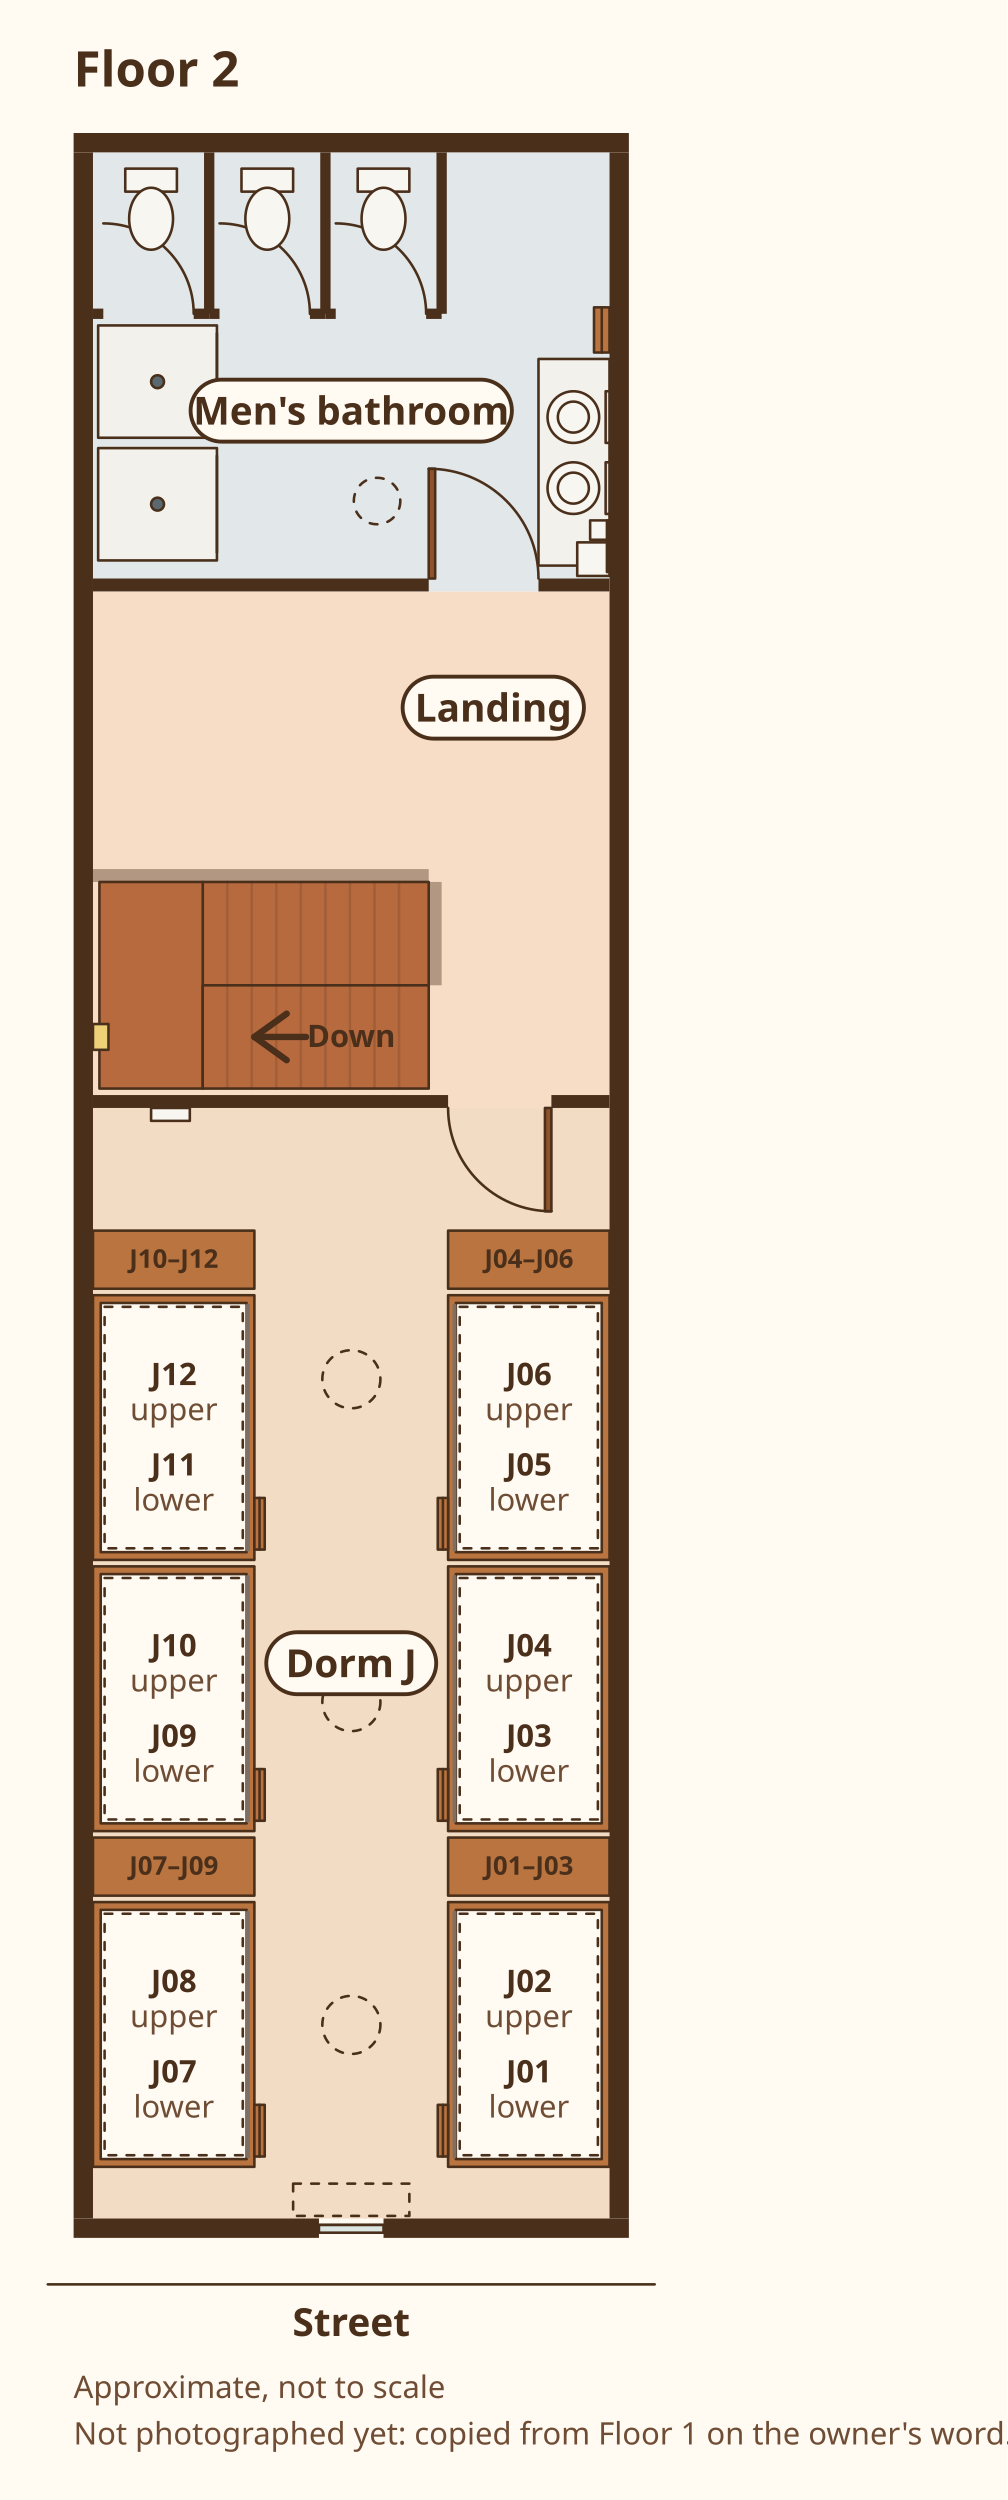
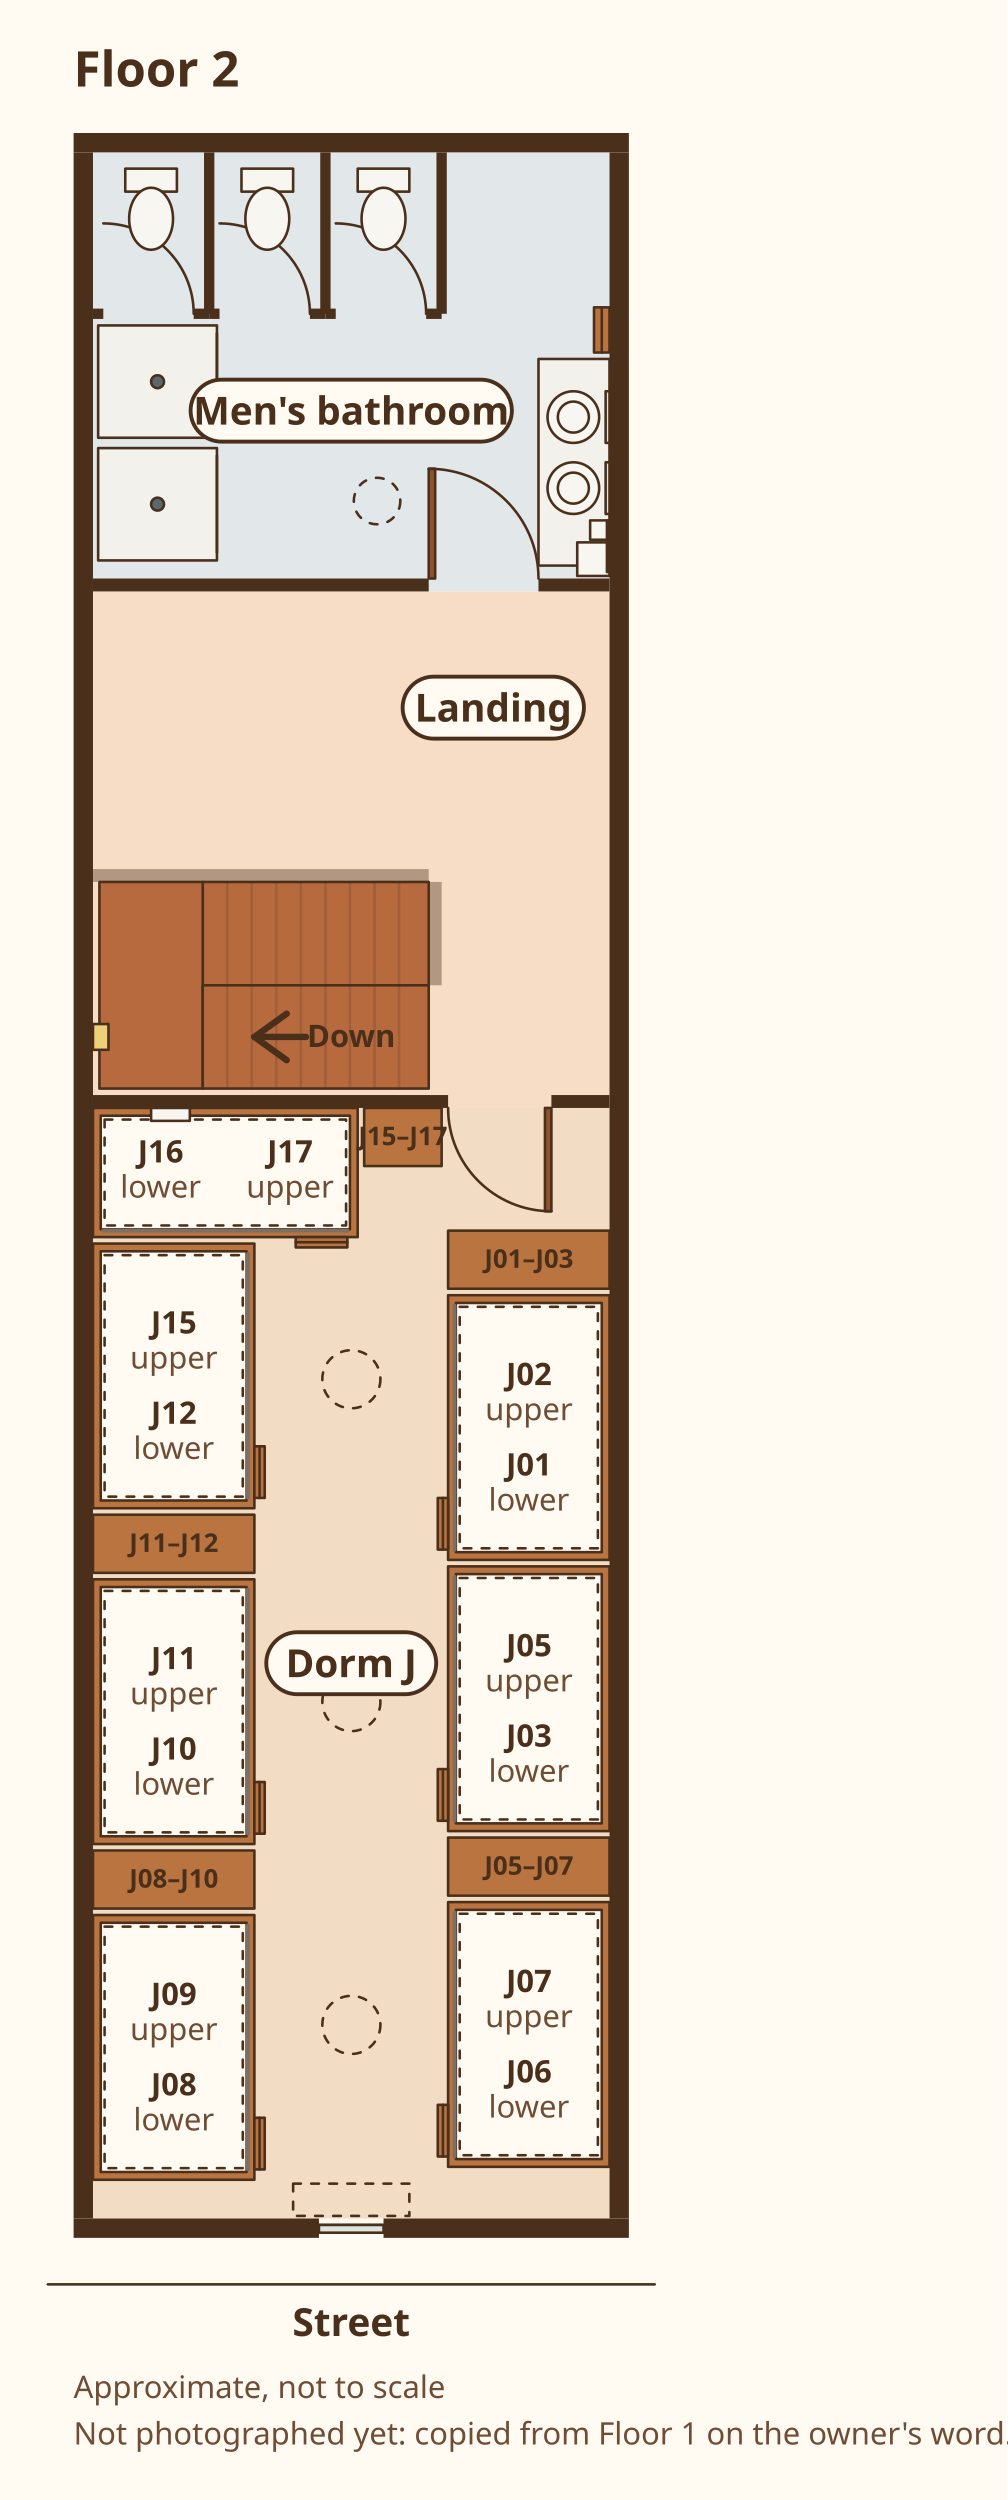
<svg xmlns="http://www.w3.org/2000/svg" class="hj-auto" viewBox="-36 -59 390 968" width="390" height="968" role="img" aria-labelledby="title desc">
  <style>.hj-auto{stroke:#4a2f1b;stroke-width:1;stroke-linecap:round;stroke-linejoin:round}.hj-auto path{vector-effect:non-scaling-stroke}.hj-auto text{stroke:none;font-family:Figtree,"Noto Sans Lao",system-ui,sans-serif}.hj-auto .b{fill:none;stroke-width:2.5}.hj-auto .dl{fill:none;stroke-dasharray:3 4}.hj-auto .h{stroke-width:1}.hj-auto .lb{fill:#fffaf2;stroke-width:1.5}.hj-auto .lc{fill:#6f4d35;font-size:12px}.hj-auto .ln{fill:#4a2f1b;font-size:10px;font-weight:600}.hj-auto .ls{fill:#4a2f1b;font-size:12px;font-weight:600}.hj-auto .lt{fill:#4a2f1b;font-size:19px;font-weight:600}.hj-auto .lx{fill:#4a2f1b;font-size:15px;font-weight:600}.hj-auto .n{fill:none}.hj-auto .ns{stroke:none}.hj-auto .o{stroke-width:1.5}.hj-auto .tg{fill:none;stroke-opacity:.2}.hj-auto .wf{fill:#4a2f1b;stroke:none}.hj-auto .wl{fill:none;stroke-width:4;stroke-linecap:butt}.hj-auto .wp{fill:#4a2f1b;stroke:none;opacity:.4}.hj-auto .bt0{fill:#f3f1ec}.hj-auto .fs0{fill:#5a6870}.hj-auto .gl0{fill:#dbe5e2}.hj-auto .kcu{stroke:#7d6f63}.hj-auto .la0{fill:#eed079}.hj-auto .pa0{fill:#fffaf2}.hj-auto .t-path{fill:#f7dcc6}.hj-auto .t-sleep{fill:#f2dcc4}.hj-auto .t-wash{fill:#e2e8ea}.hj-auto .tc0{fill:#b86a3f}.hj-auto .wd0{fill:#b97440}.hj-auto .wh0{fill:#f8f6f1}.hj-auto .wk0{fill:#8f532c}@media (prefers-color-scheme:dark){.hj-auto{stroke:#dccdb6}.hj-auto .lb{fill:#2c1e13}.hj-auto .lc{fill:#cbb89c}.hj-auto .ln{fill:#f1e4cf}.hj-auto .ls{fill:#f1e4cf}.hj-auto .lt{fill:#f1e4cf}.hj-auto .lx{fill:#f1e4cf}.hj-auto .wf{fill:#dccdb6}.hj-auto .wp{fill:#dccdb6}.hj-auto .bt0{fill:#57514b}.hj-auto .fs0{fill:#2f3a40}.hj-auto .gl0{fill:#e2b25a}.hj-auto .kcu{stroke:#5d5750}.hj-auto .la0{fill:#f2d98a}.hj-auto .pa0{fill:#3a2b1f}.hj-auto .t-path{fill:#40291b}.hj-auto .t-sleep{fill:#3f2b1d}.hj-auto .t-wash{fill:#36302b}.hj-auto .tc0{fill:#8f5334}.hj-auto .wd0{fill:#7d4526}.hj-auto .wh0{fill:#5f5a54}.hj-auto .wk0{fill:#5e3219}}</style>
  <path class="pa0 ns" d="M-36 -59L354 -59L354 909L-36 909Z" />
  <g id="floor-floor2" data-floor="floor2" data-level="2" data-confirmed="false">
    <g id="area-dorm-j" data-area="dorm-j" data-kind="sleep" data-confirmed="false">
      <path class="t-sleep ns" d="M0 370L200 370L200 800L0 800Z" />
    </g>
    <g id="area-landing-2" data-area="landing-2" data-kind="path" data-confirmed="false">
      <path class="t-path ns" d="M0 170L200 170L200 370L0 370Z" />
    </g>
    <g id="area-bath-men" data-area="bath-men" data-kind="wash" data-confirmed="false">
      <path class="t-wash ns" d="M0 0L200 0L200 170L0 170Z" />
    </g>
    <g data-stairs="down" data-area="landing-1">
      <path class="tc0" d="M42.5 282.5L130 282.5L130 322.5L42.5 322.5Z" />
      <path class="tg" d="M52 322.5L52 282.5M61.5 322.5L61.5 282.5M71 322.5L71 282.5M80.5 322.5L80.5 282.5M90 322.5L90 282.5M99.5 322.5L99.5 282.5M109 322.5L109 282.5M118.5 322.5L118.5 282.5" />
    </g>
    <g data-stairs="down" data-area="landing-1">
      <path class="tc0" d="M2.5 282.5L42.5 282.5L42.5 362.5L2.5 362.5Z" />
    </g>
    <g data-stairs="down" data-area="landing-1">
      <path class="tc0" d="M42.5 322.5L130 322.5L130 362.5L42.5 362.5Z" />
      <path class="tg" d="M52 362.5L52 322.5M61.5 362.5L61.5 322.5M71 362.5L71 322.5M80.5 362.5L80.5 322.5M90 362.5L90 322.5M99.5 362.5L99.5 322.5M109 362.5L109 322.5M118.5 362.5L118.5 322.5" />
      <path class="b n" d="M82.5 342.5L62.5 342.5" />
      <path class="b n" d="M75 351.5L62.5 342.5L75 333.5" />
      <text class="ls" x="100" y="346.4" text-anchor="middle" textLength="28.4" lengthAdjust="spacingAndGlyphs">Down</text>
    </g>
    <g id="fx-window-j-low" data-fixture="window" data-area="dorm-j" data-room="dorm-j">
      <path class="gl0" d="M87.5 802.5L112.5 802.5L112.5 805.5L87.5 805.5Z" />
    </g>
    <g id="fx-window-j-high" data-fixture="window" data-area="dorm-j" data-room="dorm-j">
      <path class="gl0" d="M87.5 802.5L112.5 802.5L112.5 805.5L87.5 805.5Z" />
    </g>
    <g id="fx-pod-J01" data-fixture="pod" data-label="J01" data-area="dorm-j" data-room="dorm-j" data-confirmed="false">
-       <path class="wd0" d="M137.5 677.5L200 677.5L200 780L137.5 780Z" />
-       <path class="pa0" d="M140.5 680.5L197 680.5L197 777L140.5 777Z" />
-       <path class="o n kcu" d="M140 776L140 681.5" />
-       <text class="ls" x="168.8" y="747.3" text-anchor="middle" textLength="23.1" lengthAdjust="spacingAndGlyphs">J01</text>
-       <text class="lc" x="168.8" y="760.9" text-anchor="middle" textLength="22.8" lengthAdjust="spacingAndGlyphs">lower</text>
+       <path class="wd0" d="M137.5 442.5L200 442.5L200 545L137.5 545Z" />
+       <path class="pa0" d="M140.5 445.5L197 445.5L197 542L140.5 542Z" />
+       <path class="o n kcu" d="M140 541L140 446.5" />
+       <text class="ls" x="168.8" y="512.3" text-anchor="middle" textLength="23.1" lengthAdjust="spacingAndGlyphs">J01</text>
+       <text class="lc" x="168.8" y="525.9" text-anchor="middle" textLength="22.8" lengthAdjust="spacingAndGlyphs">lower</text>
    </g>
    <g id="fx-pod-J02" data-fixture="pod" data-label="J02" data-area="dorm-j" data-room="dorm-j" data-confirmed="false">
-       <path class="dl" d="M142 682L195.5 682L195.5 775.5L142 775.5Z" />
-       <text class="ls" x="168.8" y="712.3" text-anchor="middle" textLength="23.1" lengthAdjust="spacingAndGlyphs">J02</text>
-       <text class="lc" x="168.8" y="725.9" text-anchor="middle" textLength="22.7" lengthAdjust="spacingAndGlyphs">upper</text>
-     </g>
-     <g id="fx-ladder-j-right-1" data-fixture="ladder" data-area="dorm-j" data-room="dorm-j" data-confirmed="false">
-       <path class="wd0" d="M133.5 756L137.5 756L137.5 776L133.5 776Z" />
-       <path class="h n" d="M135.5 776L135.5 756" />
+       <path class="dl" d="M142 447L195.5 447L195.5 540.5L142 540.5Z" />
+       <text class="ls" x="168.8" y="477.3" text-anchor="middle" textLength="23.1" lengthAdjust="spacingAndGlyphs">J02</text>
+       <text class="lc" x="168.8" y="490.9" text-anchor="middle" textLength="22.7" lengthAdjust="spacingAndGlyphs">upper</text>
+     </g>
+     <g id="fx-ladder-j-1" data-fixture="ladder" data-area="dorm-j" data-room="dorm-j" data-confirmed="false">
+       <path class="wd0" d="M133.5 521L137.5 521L137.5 541L133.5 541Z" />
+       <path class="h n" d="M135.5 541L135.5 521" />
    </g>
    <g id="fx-pod-J03" data-fixture="pod" data-label="J03" data-area="dorm-j" data-room="dorm-j" data-confirmed="false">
      <path class="wd0" d="M137.5 547.5L200 547.5L200 650L137.5 650Z" />
      <path class="pa0" d="M140.5 550.5L197 550.5L197 647L140.5 647Z" />
      <path class="o n kcu" d="M140 646L140 551.5" />
      <text class="ls" x="168.8" y="617.3" text-anchor="middle" textLength="23.1" lengthAdjust="spacingAndGlyphs">J03</text>
      <text class="lc" x="168.8" y="630.9" text-anchor="middle" textLength="22.8" lengthAdjust="spacingAndGlyphs">lower</text>
    </g>
-     <g id="fx-pod-J04" data-fixture="pod" data-label="J04" data-area="dorm-j" data-room="dorm-j" data-confirmed="false">
+     <g id="fx-pod-J05" data-fixture="pod" data-label="J05" data-area="dorm-j" data-room="dorm-j" data-confirmed="false">
      <path class="dl" d="M142 552L195.5 552L195.5 645.5L142 645.5Z" />
-       <text class="ls" x="168.8" y="582.3" text-anchor="middle" textLength="23.1" lengthAdjust="spacingAndGlyphs">J04</text>
+       <text class="ls" x="168.8" y="582.3" text-anchor="middle" textLength="23.1" lengthAdjust="spacingAndGlyphs">J05</text>
      <text class="lc" x="168.8" y="595.9" text-anchor="middle" textLength="22.7" lengthAdjust="spacingAndGlyphs">upper</text>
    </g>
-     <g id="fx-ladder-j-right-2" data-fixture="ladder" data-area="dorm-j" data-room="dorm-j" data-confirmed="false">
+     <g id="fx-ladder-j-2" data-fixture="ladder" data-area="dorm-j" data-room="dorm-j" data-confirmed="false">
      <path class="wd0" d="M133.5 626L137.5 626L137.5 646L133.5 646Z" />
      <path class="h n" d="M135.5 646L135.5 626" />
    </g>
-     <g id="fx-pod-J05" data-fixture="pod" data-label="J05" data-area="dorm-j" data-room="dorm-j" data-confirmed="false">
-       <path class="wd0" d="M137.5 442.5L200 442.5L200 545L137.5 545Z" />
-       <path class="pa0" d="M140.5 445.5L197 445.5L197 542L140.5 542Z" />
-       <path class="o n kcu" d="M140 541L140 446.5" />
-       <text class="ls" x="168.8" y="512.3" text-anchor="middle" textLength="23.1" lengthAdjust="spacingAndGlyphs">J05</text>
-       <text class="lc" x="168.8" y="525.9" text-anchor="middle" textLength="22.8" lengthAdjust="spacingAndGlyphs">lower</text>
-     </g>
    <g id="fx-pod-J06" data-fixture="pod" data-label="J06" data-area="dorm-j" data-room="dorm-j" data-confirmed="false">
-       <path class="dl" d="M142 447L195.5 447L195.5 540.5L142 540.5Z" />
-       <text class="ls" x="168.8" y="477.3" text-anchor="middle" textLength="23.1" lengthAdjust="spacingAndGlyphs">J06</text>
-       <text class="lc" x="168.8" y="490.9" text-anchor="middle" textLength="22.7" lengthAdjust="spacingAndGlyphs">upper</text>
-     </g>
-     <g id="fx-ladder-j-right-3" data-fixture="ladder" data-area="dorm-j" data-room="dorm-j" data-confirmed="false">
-       <path class="wd0" d="M133.5 521L137.5 521L137.5 541L133.5 541Z" />
-       <path class="h n" d="M135.5 541L135.5 521" />
+       <path class="wd0" d="M137.5 677.5L200 677.5L200 780L137.5 780Z" />
+       <path class="pa0" d="M140.5 680.5L197 680.5L197 777L140.5 777Z" />
+       <path class="o n kcu" d="M140 776L140 681.5" />
+       <text class="ls" x="168.8" y="747.3" text-anchor="middle" textLength="23.1" lengthAdjust="spacingAndGlyphs">J06</text>
+       <text class="lc" x="168.8" y="760.9" text-anchor="middle" textLength="22.8" lengthAdjust="spacingAndGlyphs">lower</text>
    </g>
    <g id="fx-pod-J07" data-fixture="pod" data-label="J07" data-area="dorm-j" data-room="dorm-j" data-confirmed="false">
-       <path class="wd0" d="M0 677.5L62.5 677.5L62.5 780L0 780Z" />
-       <path class="pa0" d="M3 680.5L59.5 680.5L59.5 777L3 777Z" />
-       <path class="o n kcu" d="M60 776L60 681.5" />
-       <text class="ls" x="31.3" y="747.3" text-anchor="middle" textLength="23.1" lengthAdjust="spacingAndGlyphs">J07</text>
-       <text class="lc" x="31.3" y="760.9" text-anchor="middle" textLength="22.8" lengthAdjust="spacingAndGlyphs">lower</text>
+       <path class="dl" d="M142 682L195.5 682L195.5 775.5L142 775.5Z" />
+       <text class="ls" x="168.8" y="712.3" text-anchor="middle" textLength="23.1" lengthAdjust="spacingAndGlyphs">J07</text>
+       <text class="lc" x="168.8" y="725.9" text-anchor="middle" textLength="22.7" lengthAdjust="spacingAndGlyphs">upper</text>
+     </g>
+     <g id="fx-ladder-j-3" data-fixture="ladder" data-area="dorm-j" data-room="dorm-j" data-confirmed="false">
+       <path class="wd0" d="M133.5 756L137.5 756L137.5 776L133.5 776Z" />
+       <path class="h n" d="M135.5 776L135.5 756" />
    </g>
    <g id="fx-pod-J08" data-fixture="pod" data-label="J08" data-area="dorm-j" data-room="dorm-j" data-confirmed="false">
-       <path class="dl" d="M4.5 682L58 682L58 775.5L4.5 775.5Z" />
-       <text class="ls" x="31.3" y="712.3" text-anchor="middle" textLength="23.1" lengthAdjust="spacingAndGlyphs">J08</text>
-       <text class="lc" x="31.3" y="725.9" text-anchor="middle" textLength="22.7" lengthAdjust="spacingAndGlyphs">upper</text>
-     </g>
-     <g id="fx-ladder-j-left-1" data-fixture="ladder" data-area="dorm-j" data-room="dorm-j" data-confirmed="false">
-       <path class="wd0" d="M62.5 756L66.5 756L66.5 776L62.5 776Z" />
-       <path class="h n" d="M64.5 776L64.5 756" />
+       <path class="wd0" d="M0 682.5L62.5 682.5L62.5 785L0 785Z" />
+       <path class="pa0" d="M3 685.5L59.5 685.5L59.5 782L3 782Z" />
+       <path class="o n kcu" d="M60 781L60 686.5" />
+       <text class="ls" x="31.3" y="752.3" text-anchor="middle" textLength="23.1" lengthAdjust="spacingAndGlyphs">J08</text>
+       <text class="lc" x="31.3" y="765.9" text-anchor="middle" textLength="22.8" lengthAdjust="spacingAndGlyphs">lower</text>
    </g>
    <g id="fx-pod-J09" data-fixture="pod" data-label="J09" data-area="dorm-j" data-room="dorm-j" data-confirmed="false">
-       <path class="wd0" d="M0 547.5L62.5 547.5L62.5 650L0 650Z" />
-       <path class="pa0" d="M3 550.5L59.5 550.5L59.5 647L3 647Z" />
-       <path class="o n kcu" d="M60 646L60 551.5" />
-       <text class="ls" x="31.3" y="617.3" text-anchor="middle" textLength="23.1" lengthAdjust="spacingAndGlyphs">J09</text>
-       <text class="lc" x="31.3" y="630.9" text-anchor="middle" textLength="22.8" lengthAdjust="spacingAndGlyphs">lower</text>
+       <path class="dl" d="M4.5 687L58 687L58 780.5L4.5 780.5Z" />
+       <text class="ls" x="31.3" y="717.3" text-anchor="middle" textLength="23.1" lengthAdjust="spacingAndGlyphs">J09</text>
+       <text class="lc" x="31.3" y="730.9" text-anchor="middle" textLength="22.7" lengthAdjust="spacingAndGlyphs">upper</text>
+     </g>
+     <g id="fx-ladder-j-4" data-fixture="ladder" data-area="dorm-j" data-room="dorm-j" data-confirmed="false">
+       <path class="wd0" d="M62.5 761L66.5 761L66.5 781L62.5 781Z" />
+       <path class="h n" d="M64.5 781L64.5 761" />
    </g>
    <g id="fx-pod-J10" data-fixture="pod" data-label="J10" data-area="dorm-j" data-room="dorm-j" data-confirmed="false">
-       <path class="dl" d="M4.5 552L58 552L58 645.5L4.5 645.5Z" />
-       <text class="ls" x="31.3" y="582.3" text-anchor="middle" textLength="23.1" lengthAdjust="spacingAndGlyphs">J10</text>
-       <text class="lc" x="31.3" y="595.9" text-anchor="middle" textLength="22.7" lengthAdjust="spacingAndGlyphs">upper</text>
-     </g>
-     <g id="fx-ladder-j-left-2" data-fixture="ladder" data-area="dorm-j" data-room="dorm-j" data-confirmed="false">
-       <path class="wd0" d="M62.5 626L66.5 626L66.5 646L62.5 646Z" />
-       <path class="h n" d="M64.5 646L64.5 626" />
+       <path class="wd0" d="M0 552.5L62.5 552.5L62.5 655L0 655Z" />
+       <path class="pa0" d="M3 555.5L59.5 555.5L59.5 652L3 652Z" />
+       <path class="o n kcu" d="M60 651L60 556.5" />
+       <text class="ls" x="31.3" y="622.3" text-anchor="middle" textLength="23.1" lengthAdjust="spacingAndGlyphs">J10</text>
+       <text class="lc" x="31.3" y="635.9" text-anchor="middle" textLength="22.8" lengthAdjust="spacingAndGlyphs">lower</text>
    </g>
    <g id="fx-pod-J11" data-fixture="pod" data-label="J11" data-area="dorm-j" data-room="dorm-j" data-confirmed="false">
-       <path class="wd0" d="M0 442.5L62.5 442.5L62.5 545L0 545Z" />
-       <path class="pa0" d="M3 445.5L59.5 445.5L59.5 542L3 542Z" />
-       <path class="o n kcu" d="M60 541L60 446.5" />
-       <text class="ls" x="31.3" y="512.3" text-anchor="middle" textLength="23.1" lengthAdjust="spacingAndGlyphs">J11</text>
-       <text class="lc" x="31.3" y="525.9" text-anchor="middle" textLength="22.8" lengthAdjust="spacingAndGlyphs">lower</text>
+       <path class="dl" d="M4.5 557L58 557L58 650.5L4.5 650.5Z" />
+       <text class="ls" x="31.3" y="587.3" text-anchor="middle" textLength="23.1" lengthAdjust="spacingAndGlyphs">J11</text>
+       <text class="lc" x="31.3" y="600.9" text-anchor="middle" textLength="22.7" lengthAdjust="spacingAndGlyphs">upper</text>
+     </g>
+     <g id="fx-ladder-j-5" data-fixture="ladder" data-area="dorm-j" data-room="dorm-j" data-confirmed="false">
+       <path class="wd0" d="M62.5 631L66.5 631L66.5 651L62.5 651Z" />
+       <path class="h n" d="M64.5 651L64.5 631" />
    </g>
    <g id="fx-pod-J12" data-fixture="pod" data-label="J12" data-area="dorm-j" data-room="dorm-j" data-confirmed="false">
-       <path class="dl" d="M4.5 447L58 447L58 540.5L4.5 540.5Z" />
-       <text class="ls" x="31.3" y="477.3" text-anchor="middle" textLength="23.1" lengthAdjust="spacingAndGlyphs">J12</text>
-       <text class="lc" x="31.3" y="490.9" text-anchor="middle" textLength="22.7" lengthAdjust="spacingAndGlyphs">upper</text>
-     </g>
-     <g id="fx-ladder-j-left-3" data-fixture="ladder" data-area="dorm-j" data-room="dorm-j" data-confirmed="false">
-       <path class="wd0" d="M62.5 521L66.5 521L66.5 541L62.5 541Z" />
-       <path class="h n" d="M64.5 541L64.5 521" />
+       <path class="wd0" d="M0 422.5L62.5 422.5L62.5 525L0 525Z" />
+       <path class="pa0" d="M3 425.5L59.5 425.5L59.5 522L3 522Z" />
+       <path class="o n kcu" d="M60 521L60 426.5" />
+       <text class="ls" x="31.3" y="492.3" text-anchor="middle" textLength="23.1" lengthAdjust="spacingAndGlyphs">J12</text>
+       <text class="lc" x="31.3" y="505.9" text-anchor="middle" textLength="22.8" lengthAdjust="spacingAndGlyphs">lower</text>
+     </g>
+     <g id="fx-pod-J15" data-fixture="pod" data-label="J15" data-area="dorm-j" data-room="dorm-j" data-confirmed="false">
+       <path class="dl" d="M4.5 427L58 427L58 520.5L4.5 520.5Z" />
+       <text class="ls" x="31.3" y="457.3" text-anchor="middle" textLength="23.1" lengthAdjust="spacingAndGlyphs">J15</text>
+       <text class="lc" x="31.3" y="470.9" text-anchor="middle" textLength="22.7" lengthAdjust="spacingAndGlyphs">upper</text>
+     </g>
+     <g id="fx-ladder-j-6" data-fixture="ladder" data-area="dorm-j" data-room="dorm-j" data-confirmed="false">
+       <path class="wd0" d="M62.5 501L66.5 501L66.5 521L62.5 521Z" />
+       <path class="h n" d="M64.5 521L64.5 501" />
+     </g>
+     <g id="fx-pod-J16" data-fixture="pod" data-label="J16" data-area="dorm-j" data-room="dorm-j" data-confirmed="false">
+       <path class="wd0" d="M0 370L102.5 370L102.5 420L0 420Z" />
+       <path class="pa0" d="M3 373L99.5 373L99.5 417L3 417Z" />
+       <path class="o n kcu" d="M4 417.5L98.5 417.5" />
+       <text class="ls" x="26.2" y="391.1" text-anchor="middle" textLength="23.1" lengthAdjust="spacingAndGlyphs">J16</text>
+       <text class="lc" x="26.2" y="404.7" text-anchor="middle" textLength="22.8" lengthAdjust="spacingAndGlyphs">lower</text>
+     </g>
+     <g id="fx-pod-J17" data-fixture="pod" data-label="J17" data-area="dorm-j" data-room="dorm-j" data-confirmed="false">
+       <path class="dl" d="M4.5 374.5L98 374.5L98 415.5L4.5 415.5Z" />
+       <text class="ls" x="76.3" y="391.1" text-anchor="middle" textLength="23.1" lengthAdjust="spacingAndGlyphs">J17</text>
+       <text class="lc" x="76.3" y="404.7" text-anchor="middle" textLength="22.7" lengthAdjust="spacingAndGlyphs">upper</text>
+     </g>
+     <g id="fx-ladder-j-7" data-fixture="ladder" data-area="dorm-j" data-room="dorm-j" data-confirmed="false">
+       <path class="wd0" d="M78.5 420L98.5 420L98.5 424L78.5 424Z" />
+       <path class="h n" d="M78.5 422L98.5 422" />
    </g>
    <g id="fx-locker-J01" data-fixture="locker" data-label="J01" data-area="dorm-j" data-room="dorm-j" data-confirmed="false">
+       <path class="wd0" d="M137.5 417.5L200 417.5L200 440L137.5 440Z" />
+       <text class="ln" x="168.8" y="431.9" text-anchor="middle" textLength="36.9" lengthAdjust="spacingAndGlyphs">J01–J03</text>
+     </g>
+     <g id="fx-locker-J05" data-fixture="locker" data-label="J05" data-area="dorm-j" data-room="dorm-j" data-confirmed="false">
      <path class="wd0" d="M137.5 652.5L200 652.5L200 675L137.5 675Z" />
-       <text class="ln" x="168.8" y="666.9" text-anchor="middle" textLength="36.9" lengthAdjust="spacingAndGlyphs">J01–J03</text>
-     </g>
-     <g id="fx-locker-J04" data-fixture="locker" data-label="J04" data-area="dorm-j" data-room="dorm-j" data-confirmed="false">
-       <path class="wd0" d="M137.5 417.5L200 417.5L200 440L137.5 440Z" />
-       <text class="ln" x="168.8" y="431.9" text-anchor="middle" textLength="36.9" lengthAdjust="spacingAndGlyphs">J04–J06</text>
-     </g>
-     <g id="fx-locker-J07" data-fixture="locker" data-label="J07" data-area="dorm-j" data-room="dorm-j" data-confirmed="false">
-       <path class="wd0" d="M0 652.5L62.5 652.5L62.5 675L0 675Z" />
-       <text class="ln" x="31.3" y="666.9" text-anchor="middle" textLength="36.9" lengthAdjust="spacingAndGlyphs">J07–J09</text>
-     </g>
-     <g id="fx-locker-J10" data-fixture="locker" data-label="J10" data-area="dorm-j" data-room="dorm-j" data-confirmed="false">
-       <path class="wd0" d="M0 417.5L62.5 417.5L62.5 440L0 440Z" />
-       <text class="ln" x="31.3" y="431.9" text-anchor="middle" textLength="36.9" lengthAdjust="spacingAndGlyphs">J10–J12</text>
+       <text class="ln" x="168.8" y="666.9" text-anchor="middle" textLength="36.9" lengthAdjust="spacingAndGlyphs">J05–J07</text>
+     </g>
+     <g id="fx-locker-J08" data-fixture="locker" data-label="J08" data-area="dorm-j" data-room="dorm-j" data-confirmed="false">
+       <path class="wd0" d="M0 657.5L62.5 657.5L62.5 680L0 680Z" />
+       <text class="ln" x="31.3" y="671.9" text-anchor="middle" textLength="36.9" lengthAdjust="spacingAndGlyphs">J08–J10</text>
+     </g>
+     <g id="fx-locker-J11" data-fixture="locker" data-label="J11" data-area="dorm-j" data-room="dorm-j" data-confirmed="false">
+       <path class="wd0" d="M0 527.5L62.5 527.5L62.5 550L0 550Z" />
+       <text class="ln" x="31.3" y="541.9" text-anchor="middle" textLength="36.9" lengthAdjust="spacingAndGlyphs">J11–J12</text>
+     </g>
+     <g id="fx-locker-J15" data-fixture="locker" data-label="J15" data-area="dorm-j" data-room="dorm-j" data-confirmed="false">
+       <path class="wd0" d="M105 370L135 370L135 392.5L105 392.5Z" />
+       <text class="ln" x="120" y="384.4" text-anchor="middle" textLength="36.9" lengthAdjust="spacingAndGlyphs">J15–J17</text>
    </g>
    <g id="fx-door-dorm-j" data-fixture="door-leaf" data-label="J" data-area="dorm-j" data-room="dorm-j" data-confirmed="false">
      <path class="wk0" d="M175 370L177.5 370L177.5 410L175 410Z" />
      <path class="h n" d="M177.5 410C155.4 410 137.5 392.1 137.5 370" />
    </g>
    <g id="fx-door-bath-men" data-fixture="door-leaf" data-label="Men" data-area="bath-men" data-room="bath-men" data-confirmed="false">
      <path class="wk0" d="M130 122.5L132.5 122.5L132.5 165L130 165Z" />
      <path class="h n" d="M130 122.5C153.5 122.5 172.5 141.5 172.5 165" />
    </g>
    <g id="fx-vanity-men" data-fixture="vanity" data-area="bath-men" data-room="bath-men" data-confirmed="false">
      <path class="bt0" d="M172.5 80L200 80L200 160L172.5 160Z" />
    </g>
    <g id="fx-basin-men-1" data-fixture="basin" data-area="bath-men" data-room="bath-men" data-confirmed="false">
      <path class="wh0" d="M196 130C196 135.5 191.5 140 186 140C180.5 140 176 135.5 176 130C176 124.5 180.5 120 186 120C191.5 120 196 124.5 196 130Z" />
      <path class="h n" d="M192 130C192 133.3 189.3 136 186 136C182.7 136 180 133.3 180 130C180 126.7 182.7 124 186 124C189.3 124 192 126.7 192 130Z" />
    </g>
    <g id="fx-basin-men-2" data-fixture="basin" data-area="bath-men" data-room="bath-men" data-confirmed="false">
      <path class="wh0" d="M196 102.5C196 108 191.5 112.5 186 112.5C180.5 112.5 176 108 176 102.5C176 97 180.5 92.5 186 92.5C191.5 92.5 196 97 196 102.5Z" />
      <path class="h n" d="M192 102.5C192 105.8 189.3 108.5 186 108.5C182.7 108.5 180 105.8 180 102.5C180 99.2 182.7 96.5 186 96.5C189.3 96.5 192 99.2 192 102.5Z" />
    </g>
    <g id="fx-ladder-hatch-men" data-fixture="ladder-wall" data-area="bath-men" data-room="bath-men" data-confirmed="false">
      <path class="wd0" d="M194 60L200 60L200 77.5L194 77.5Z" />
      <path class="h n" d="M197 77.5L197 60" />
    </g>
    <g id="fx-stall-men-1" data-fixture="toilet-stall" data-area="bath-men" data-room="bath-men" data-confirmed="false">
      <path class="wl" d="M45 62.5L45 0" />
      <path class="wl" d="M0 62.5L4 62.5" />
      <path class="wl" d="M39 62.5L45 62.5" />
      <path class="h n" d="M39 62.5C39 43.2 23.3 27.5 4 27.5" />
    </g>
    <g id="fx-toilet-men-1" data-fixture="toilet" data-area="bath-men" data-room="bath-men" data-confirmed="false">
      <path class="wh0" d="M12.5 6.3L32.5 6.3L32.5 15.2L12.5 15.2Z" />
      <path class="wh0" d="M31 25.7C31 19.1 27.2 13.7 22.5 13.7C17.8 13.7 14 19.1 14 25.7C14 32.4 17.8 37.7 22.5 37.7C27.2 37.7 31 32.4 31 25.7Z" />
    </g>
    <g id="fx-stall-men-2" data-fixture="toilet-stall" data-area="bath-men" data-room="bath-men" data-confirmed="false">
      <path class="wl" d="M90 62.5L90 0" />
      <path class="wl" d="M45 62.5L49 62.5" />
      <path class="wl" d="M84 62.5L90 62.5" />
      <path class="h n" d="M84 62.5C84 43.2 68.3 27.5 49 27.5" />
    </g>
    <g id="fx-toilet-men-2" data-fixture="toilet" data-area="bath-men" data-room="bath-men" data-confirmed="false">
      <path class="wh0" d="M57.5 6.3L77.5 6.3L77.5 15.2L57.5 15.2Z" />
      <path class="wh0" d="M76 25.7C76 19.1 72.2 13.7 67.5 13.7C62.8 13.7 59 19.1 59 25.7C59 32.4 62.8 37.7 67.5 37.7C72.2 37.7 76 32.4 76 25.7Z" />
    </g>
    <g id="fx-stall-men-3" data-fixture="toilet-stall" data-area="bath-men" data-room="bath-men" data-confirmed="false">
      <path class="wl" d="M135 62.5L135 0" />
      <path class="wl" d="M90 62.5L94 62.5" />
      <path class="wl" d="M129 62.5L135 62.5" />
      <path class="h n" d="M129 62.5C129 43.2 113.3 27.5 94 27.5" />
    </g>
    <g id="fx-toilet-men-3" data-fixture="toilet" data-area="bath-men" data-room="bath-men" data-confirmed="false">
      <path class="wh0" d="M102.5 6.3L122.5 6.3L122.5 15.2L102.5 15.2Z" />
      <path class="wh0" d="M121 25.7C121 19.1 117.2 13.7 112.5 13.7C107.8 13.7 104 19.1 104 25.7C104 32.4 107.8 37.7 112.5 37.7C117.2 37.7 121 32.4 121 25.7Z" />
    </g>
    <g id="fx-shower-men-1" data-fixture="shower" data-area="bath-men" data-room="bath-men" data-confirmed="false">
      <path class="bt0" d="M2 114.5L48 114.5L48 158L2 158Z" />
      <path class="fs0" d="M27.5 136.2C27.5 137.6 26.4 138.7 25 138.7C23.6 138.7 22.5 137.6 22.5 136.2C22.5 134.9 23.6 133.7 25 133.7C26.4 133.7 27.5 134.9 27.5 136.2Z" />
      <path class="h n" d="M48 155L48 117.5" />
    </g>
    <g id="fx-shower-men-2" data-fixture="shower" data-area="bath-men" data-room="bath-men" data-confirmed="false">
      <path class="bt0" d="M2 67L48 67L48 110.5L2 110.5Z" />
      <path class="fs0" d="M27.5 88.8C27.5 90.1 26.4 91.3 25 91.3C23.6 91.3 22.5 90.1 22.5 88.8C22.5 87.4 23.6 86.3 25 86.3C26.4 86.3 27.5 87.4 27.5 88.8Z" />
      <path class="h n" d="M48 107.5L48 70" />
    </g>
    <g id="fx-ac-j" data-fixture="ac-indoor" data-area="dorm-j" data-room="dorm-j" data-confirmed="false">
      <path class="dl" d="M77.5 786.5L122.5 786.5L122.5 799L77.5 799Z" />
    </g>
    <g id="fx-fan-j-1" data-fixture="fan-ceiling" data-area="dorm-j" data-room="dorm-j" data-confirmed="false">
      <path class="dl" d="M111.3 725C111.3 731.2 106.2 736.3 100 736.3C93.8 736.3 88.8 731.2 88.8 725C88.8 718.8 93.8 713.8 100 713.8C106.2 713.8 111.3 718.8 111.3 725Z" />
    </g>
    <g id="fx-fan-j-2" data-fixture="fan-ceiling" data-area="dorm-j" data-room="dorm-j" data-confirmed="false">
      <path class="dl" d="M111.3 600C111.3 606.2 106.2 611.3 100 611.3C93.8 611.3 88.8 606.2 88.8 600C88.8 593.8 93.8 588.8 100 588.8C106.2 588.8 111.3 593.8 111.3 600Z" />
    </g>
    <g id="fx-fan-j-3" data-fixture="fan-ceiling" data-area="dorm-j" data-room="dorm-j" data-confirmed="false">
      <path class="dl" d="M111.3 475C111.3 481.2 106.2 486.3 100 486.3C93.8 486.3 88.8 481.2 88.8 475C88.8 468.8 93.8 463.8 100 463.8C106.2 463.8 111.3 468.8 111.3 475Z" />
    </g>
    <g id="fx-fan-exhaust-j" data-fixture="fan-exhaust" data-area="dorm-j" data-room="dorm-j" data-confirmed="false">
      <path class="wh0" d="M22.5 370L37.5 370L37.5 375L22.5 375Z" />
    </g>
    <g id="fx-wall-lamp-2" data-fixture="wall-lamp" data-area="landing-2" data-room="landing-2" data-confirmed="false">
      <path class="la0" d="M0 337.5L6 337.5L6 347.5L0 347.5Z" />
    </g>
    <g id="fx-mirror-men-1" data-fixture="mirror" data-area="bath-men" data-room="bath-men" data-confirmed="false">
      <path class="gl0" d="M198.5 120L200 120L200 140L198.5 140Z" />
    </g>
    <g id="fx-mirror-men-2" data-fixture="mirror" data-area="bath-men" data-room="bath-men" data-confirmed="false">
      <path class="gl0" d="M198.5 92.5L200 92.5L200 112.5L198.5 112.5Z" />
    </g>
    <g id="fx-hand-dryer-men" data-fixture="hand-dryer" data-area="bath-men" data-room="bath-men" data-confirmed="false">
      <path class="wh0" d="M187.5 151L200 151L200 164L187.5 164Z" />
    </g>
    <g id="fx-hair-dryer-men" data-fixture="hair-dryer" data-area="bath-men" data-room="bath-men" data-confirmed="false">
      <path class="wh0" d="M192.5 142.5L200 142.5L200 150L192.5 150Z" />
    </g>
    <g id="fx-sign-rules-men" data-fixture="sign-plate" data-label="Bathroom rules" data-area="bath-men" data-room="bath-men" data-confirmed="false">
      <path class="wh0" d="M199 142.5L200 142.5L200 162.5L199 162.5Z" />
    </g>
    <g id="fx-fan-men" data-fixture="fan" data-area="bath-men" data-room="bath-men" data-confirmed="false">
      <path class="dl" d="M119 135C119 140 115 144 110 144C105 144 101 140 101 135C101 130 105 126 110 126C115 126 119 130 119 135Z" />
    </g>
    <g data-walls="">
      <path class="wf" d="M-7.5 800L87.5 800L87.5 807.5L-7.5 807.5Z" />
      <path class="wf" d="M112.5 800L207.5 800L207.5 807.5L112.5 807.5Z" />
      <path class="wf" d="M-7.5 0L0 0L0 800L-7.5 800Z" />
      <path class="wf" d="M200 0L207.5 0L207.5 800L200 800Z" />
      <path class="wf" d="M-7.5 -7.5L207.5 -7.5L207.5 0L-7.5 0Z" />
      <path class="wf" d="M0 365L137.5 365L137.5 370L0 370Z" />
      <path class="wf" d="M177.5 365L200 365L200 370L177.5 370Z" />
      <path class="wp" d="M0 277.5L130 277.5L130 282.5L0 282.5Z" />
      <path class="wp" d="M130 282.5L135 282.5L135 322.5L130 322.5Z" />
      <path class="wf" d="M0 165L130 165L130 170L0 170Z" />
      <path class="wf" d="M172.5 165L200 165L200 170L172.5 170Z" />
    </g>
    <g id="labels-floor2" data-labels="" data-floor="floor2">
      <path class="lb" d="M79.1 573L120.9 573C127.5 573 132.9 578.4 132.9 585L132.9 585C132.9 591.6 127.5 597 120.9 597L79.1 597C72.5 597 67.1 591.6 67.1 585L67.1 585C67.1 578.4 72.5 573 79.1 573Z" />
      <text class="lx" x="100" y="590.4" text-anchor="middle" textLength="49.8" lengthAdjust="spacingAndGlyphs">Dorm J</text>
      <path class="lb" d="M131.9 203L178.1 203C184.7 203 190.1 208.4 190.1 215L190.1 215C190.1 221.6 184.7 227 178.1 227L131.9 227C125.3 227 119.9 221.6 119.9 215L119.9 215C119.9 208.4 125.3 203 131.9 203Z" />
      <text class="lx" x="155" y="220.4" text-anchor="middle" textLength="54.2" lengthAdjust="spacingAndGlyphs">Landing</text>
      <path class="lb" d="M49.8 88L150.2 88C156.9 88 162.2 93.4 162.2 100L162.2 100C162.2 106.6 156.9 112 150.2 112L49.8 112C43.1 112 37.8 106.6 37.8 100L37.8 100C37.8 93.4 43.1 88 49.8 88Z" />
      <text class="lx" x="100" y="105.4" text-anchor="middle" textLength="108.5" lengthAdjust="spacingAndGlyphs">Men's bathroom</text>
    </g>
  </g>
  <text class="lt" x="-7.5" y="-25.5" textLength="60.2" lengthAdjust="spacingAndGlyphs">Floor 2</text>
  <path class="h" d="M-17.5 825.5L217.5 825.5" />
  <text class="lx" x="100" y="845.5" text-anchor="middle" textLength="42.3" lengthAdjust="spacingAndGlyphs">Street</text>
  <text class="lc" x="-7.5" y="869.5" textLength="137.9" lengthAdjust="spacingAndGlyphs">Approximate, not to scale</text>
  <text class="lc" x="-7.5" y="887.5" textLength="343.1" lengthAdjust="spacingAndGlyphs">Not photographed yet: copied from Floor 1 on the owner's word.</text>
</svg>
